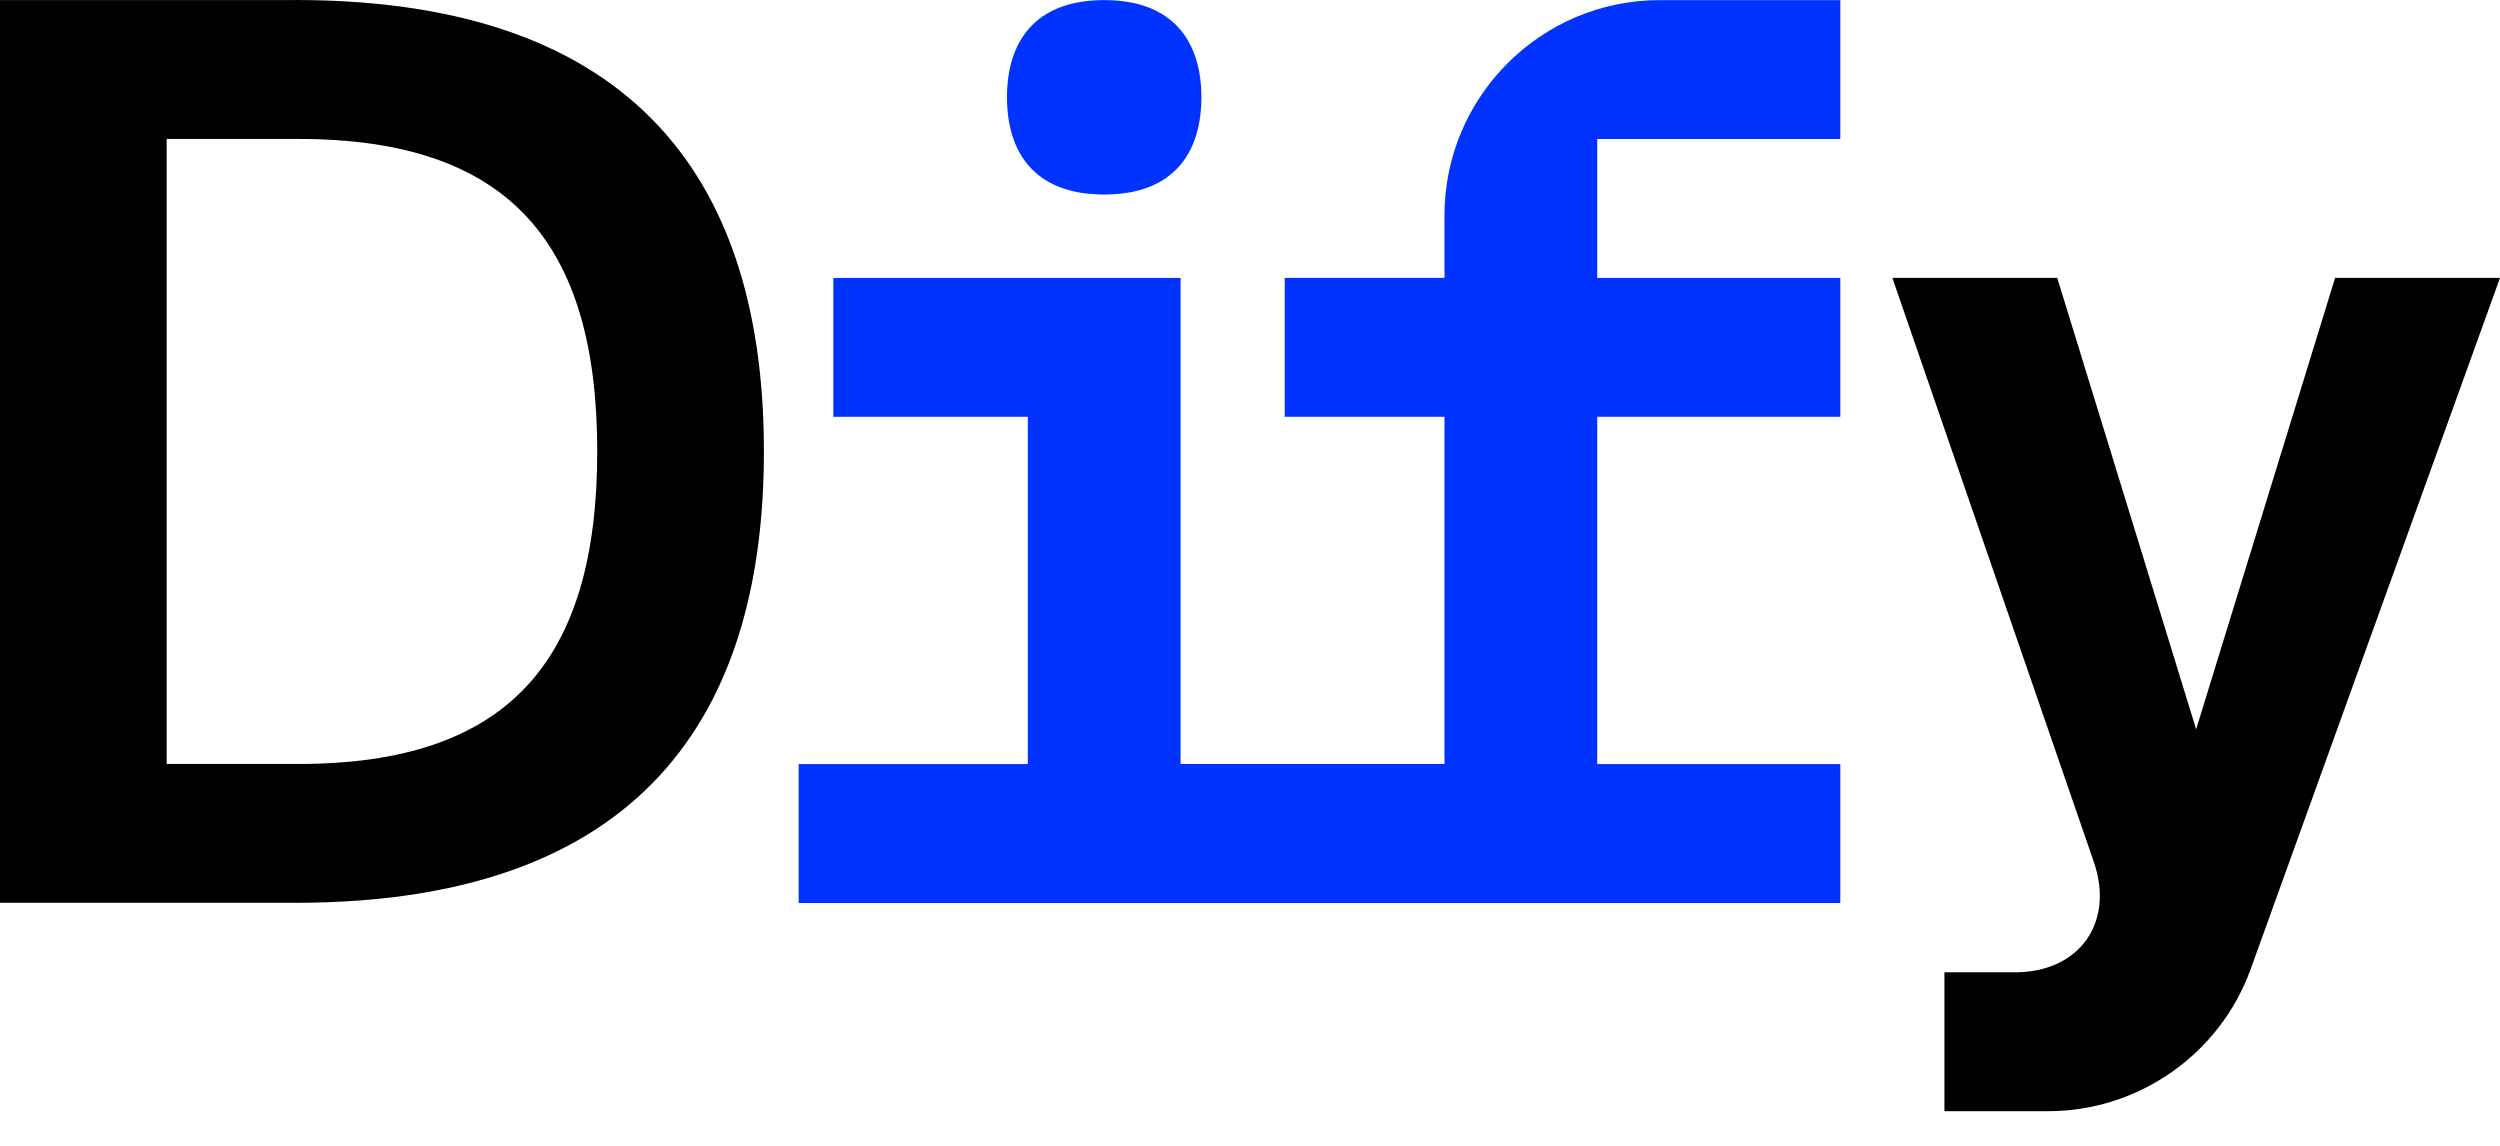
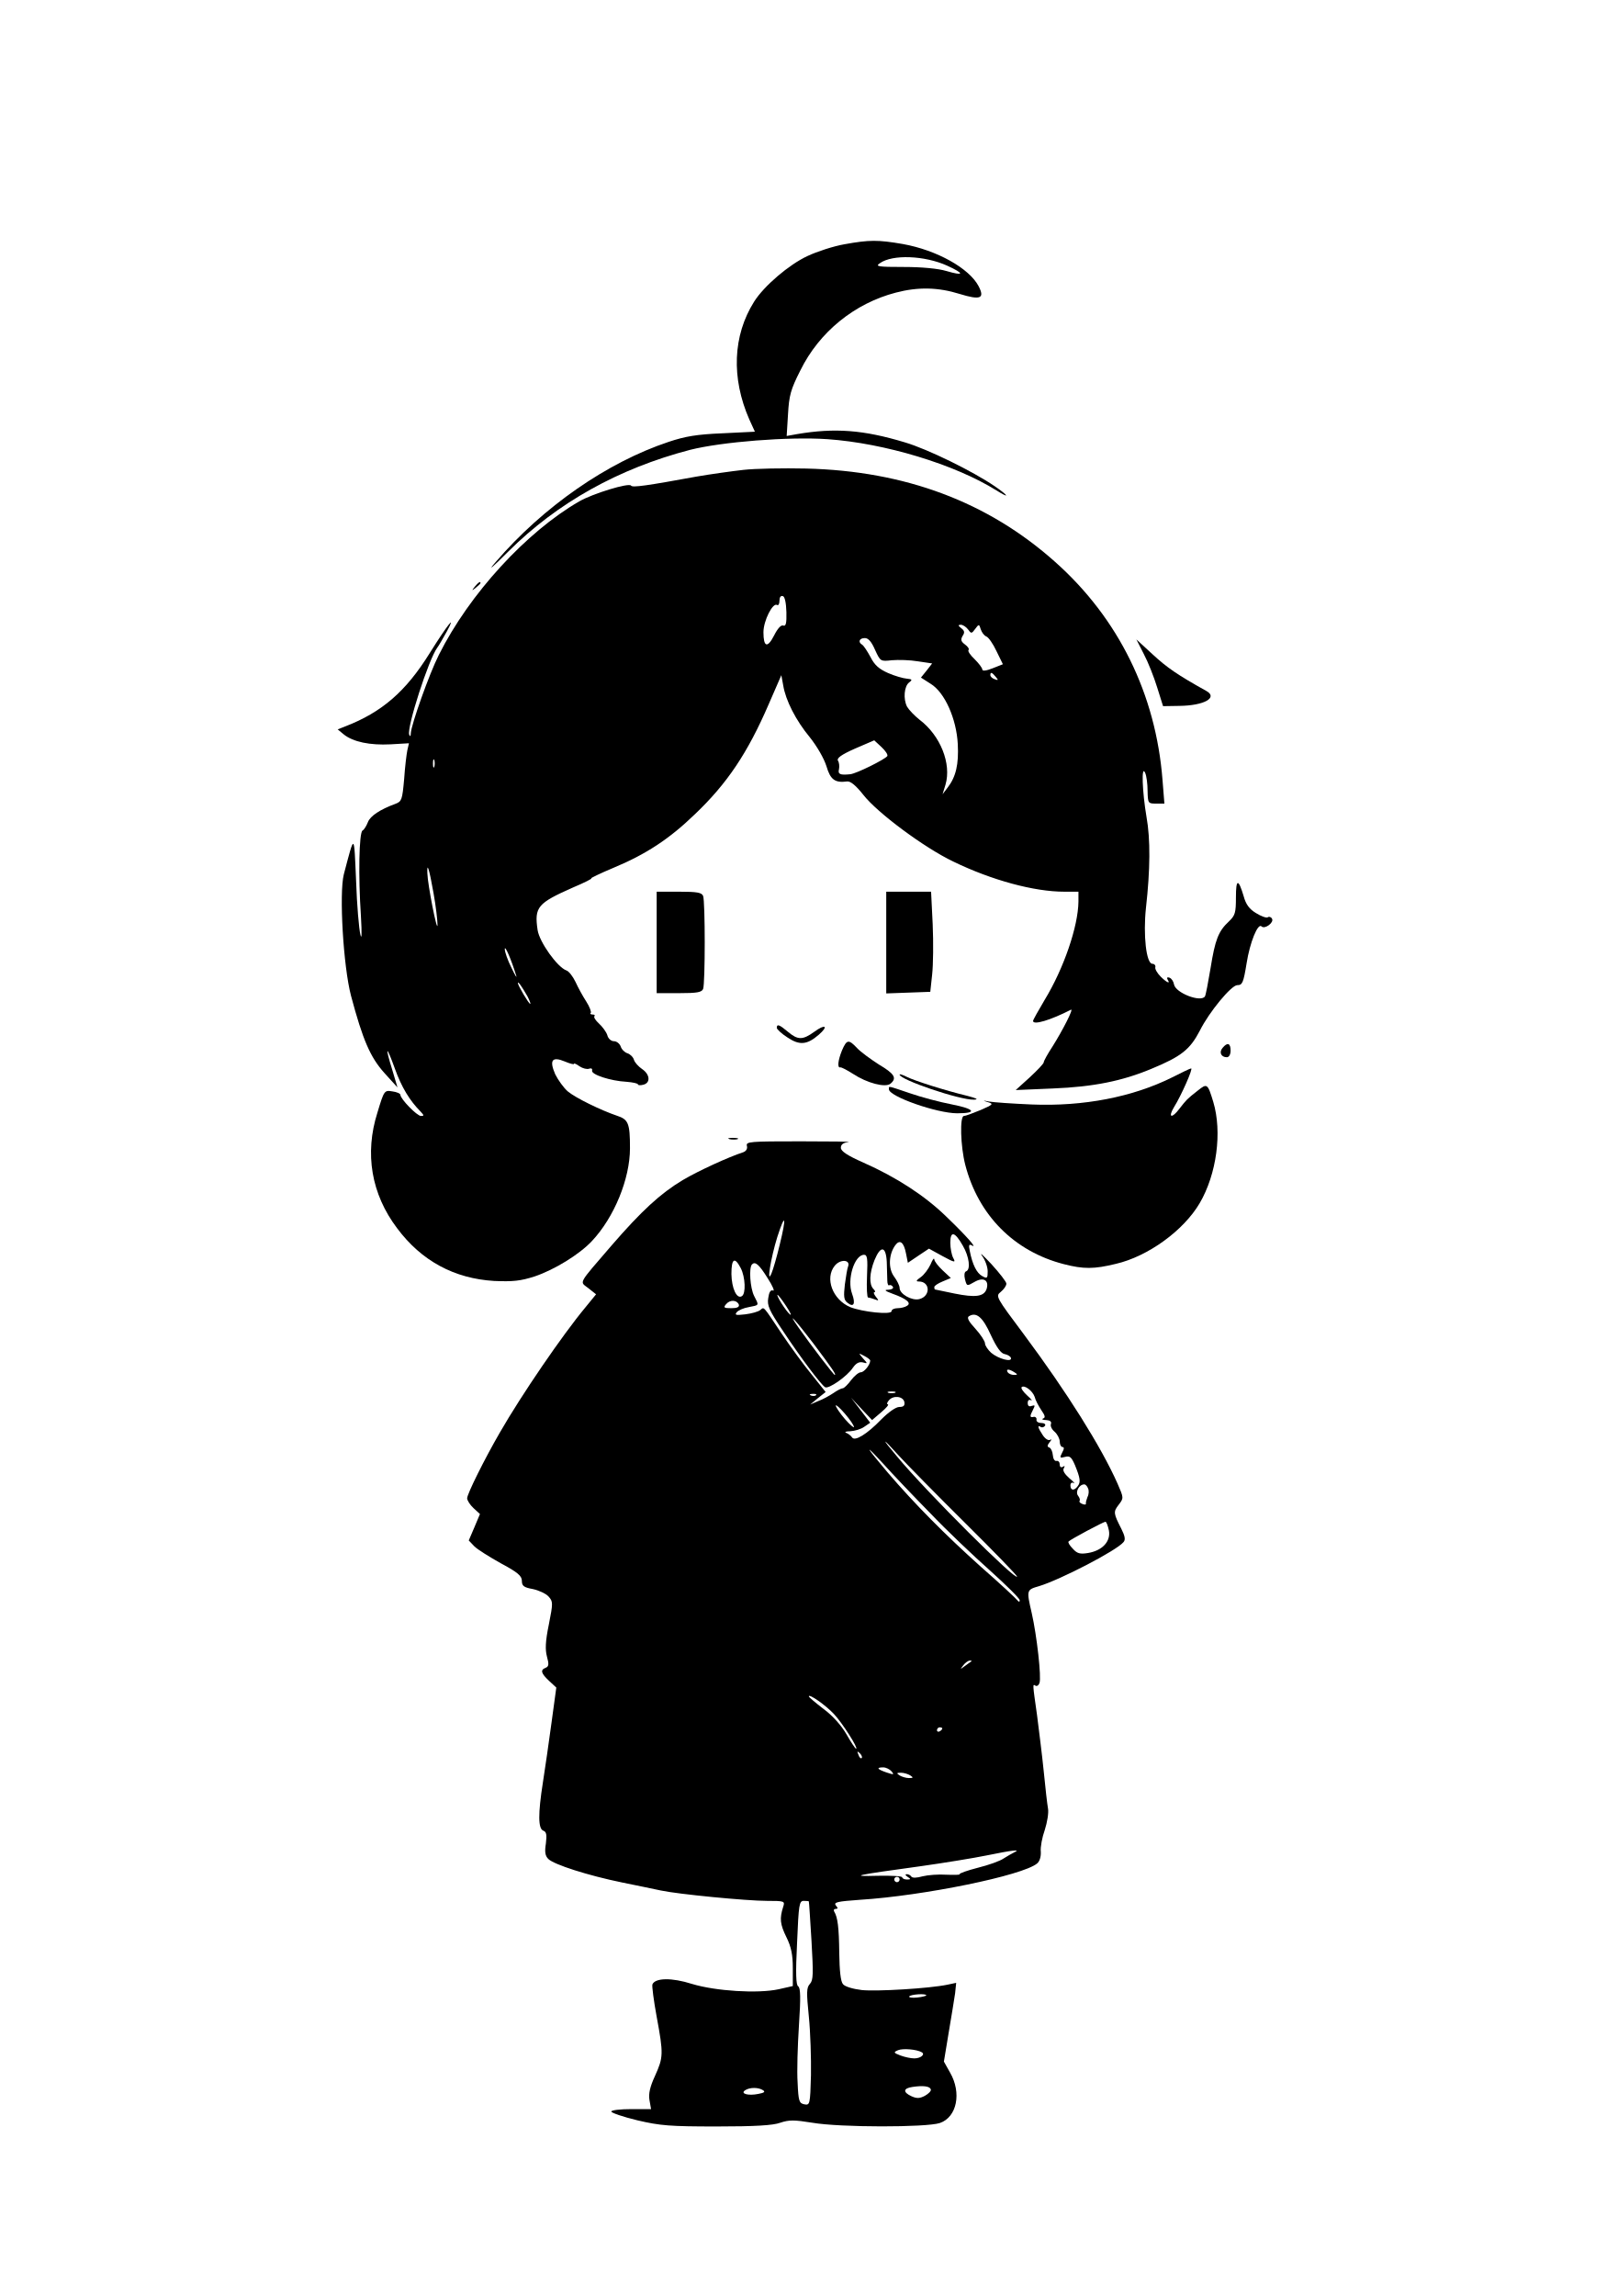
- <svg xmlns="http://www.w3.org/2000/svg" width="48" height="22" viewBox="0 0 48 22" fill="none">
-   <g id="White=False">
-     <g id="if">
-       <path d="M21.2 3.735C22.563 3.735 23.067 2.899 23.067 1.868C23.067 0.837 22.562 0.002 21.2 0.002C19.838 0.002 19.334 0.837 19.334 1.868C19.334 2.899 19.838 3.735 21.2 3.735Z" fill="#0033FF" />
-       <path d="M27.734 4.134V5.335H24.667V8.002H27.734V14.669H22.667V5.336H16V8.003H19.734V14.67H15.334V17.337H35.334V14.67H30.667V8.003H35.334V5.336H30.667V2.669H35.334V0.002H31.867C29.588 0.002 27.734 1.856 27.734 4.135V4.134Z" fill="#0033FF" />
-     </g>
-     <g id="Dy">
-       <path d="M5.667 0.001H0V17.334H5.667C12.667 17.334 14.667 13.334 14.667 8.667C14.667 4 12.667 0 5.667 0V0.001ZM5.734 14.668H3.2V2.668H5.734C9.758 2.668 11.467 4.643 11.467 8.668C11.467 12.692 9.758 14.668 5.734 14.668Z" fill="black" />
-       <path d="M44.834 5.335L42.166 14.002L39.499 5.335H36.333L40.201 16.547C40.604 17.714 39.923 18.668 38.689 18.668H37.333V21.335H39.325C41.063 21.335 42.627 20.236 43.215 18.601L48 5.335H44.834Z" fill="black" />
-     </g>
+ <svg xmlns="http://www.w3.org/2000/svg" version="1.0" width="606pt" height="860pt" viewBox="0 0 606 860" preserveAspectRatio="xMidYMid meet">
+   <g transform="translate(0,860) scale(0.1,-0.1)" fill="#000000" stroke="none">
+     <path d="M3163 7685 c-40 -7 -102 -27 -138 -44 -69 -32 -163 -112 -200 -171 -80 -127 -86 -286 -18 -441 l21 -46 -122 -6 c-95 -4 -138 -11 -201 -32 -231 -77 -470 -243 -648 -450 -33 -38 -15 -23 48 40 183 182 412 310 680 380 119 30 369 50 515 40 214 -15 476 -94 633 -192 51 -32 47 -21 -7 16 -82 56 -251 139 -336 164 -155 47 -263 55 -404 31 l-39 -7 5 81 c4 71 10 93 46 164 71 145 204 252 358 292 84 22 159 20 239 -5 78 -24 95 -17 71 29 -35 67 -156 135 -284 158 -93 16 -125 16 -219 -1z m385 -80 c66 -30 65 -40 -3 -20 -30 9 -91 15 -159 15 -98 0 -108 2 -90 14 47 34 168 29 252 -9z" />
+     <path d="M2785 6840 c-44 -5 -123 -16 -175 -25 -186 -34 -241 -42 -246 -34 -7 12 -144 -30 -194 -59 -198 -114 -412 -347 -526 -575 -36 -71 -103 -260 -105 -293 0 -12 -3 -14 -6 -6 -10 26 73 283 105 326 5 6 21 34 36 61 38 70 1 23 -64 -81 -90 -145 -180 -222 -317 -275 l-28 -11 23 -19 c35 -28 98 -41 175 -37 l69 4 -6 -26 c-3 -14 -9 -63 -12 -108 -7 -78 -9 -84 -33 -93 -57 -21 -94 -45 -103 -69 -5 -13 -14 -28 -20 -31 -13 -8 -16 -171 -6 -319 4 -69 3 -93 -2 -70 -5 19 -13 109 -16 200 -8 182 -5 180 -46 25 -18 -71 -2 -345 27 -455 44 -165 72 -230 125 -289 l49 -54 -19 64 c-29 93 -23 96 9 7 25 -70 56 -121 97 -162 13 -14 13 -16 1 -16 -15 0 -77 64 -77 79 0 5 -14 11 -30 13 -30 5 -31 4 -56 -79 -49 -154 -23 -306 74 -434 91 -122 214 -188 363 -197 71 -3 99 0 152 17 74 25 167 82 214 132 84 89 143 234 143 348 0 94 -6 108 -49 122 -59 20 -154 66 -184 91 -15 13 -36 42 -47 64 -23 53 -12 68 36 48 19 -8 34 -12 34 -9 0 4 10 -1 21 -9 12 -8 28 -12 36 -9 8 3 13 0 11 -7 -4 -15 70 -39 129 -42 24 -2 43 -6 43 -10 0 -3 9 -4 20 -1 28 7 25 39 -5 59 -13 9 -27 24 -30 34 -3 11 -15 22 -25 25 -10 3 -22 15 -25 26 -4 10 -15 19 -25 19 -11 0 -22 10 -25 23 -4 12 -18 31 -31 43 -13 12 -21 24 -17 28 3 3 0 6 -7 6 -7 0 -11 3 -7 6 3 3 -4 23 -17 43 -13 20 -31 53 -40 73 -10 21 -25 40 -34 43 -34 12 -101 106 -108 151 -13 87 0 101 133 160 43 18 74 34 68 34 -5 0 32 18 82 39 123 51 211 109 306 201 121 115 198 230 277 413 l47 108 7 -38 c9 -56 47 -131 100 -195 27 -34 53 -79 62 -108 15 -51 32 -63 78 -57 13 1 33 -16 60 -50 52 -67 228 -198 337 -250 144 -70 303 -113 416 -113 l53 0 0 -37 c-1 -93 -55 -251 -127 -369 -23 -39 -43 -74 -43 -78 0 -17 66 3 142 42 11 5 -31 -77 -68 -136 -19 -29 -34 -56 -34 -61 0 -5 -24 -30 -52 -56 l-53 -48 140 6 c151 6 259 28 367 73 114 47 146 73 183 144 35 70 118 170 140 170 19 0 23 8 35 82 12 77 42 152 56 138 12 -12 48 15 39 29 -3 6 -11 9 -16 5 -5 -3 -25 4 -44 16 -25 15 -38 33 -46 63 -20 67 -29 66 -29 -4 0 -58 -3 -68 -26 -90 -40 -37 -52 -69 -69 -175 -9 -54 -18 -101 -21 -106 -15 -24 -111 13 -116 45 -2 11 -9 22 -17 25 -8 3 -11 0 -7 -7 12 -18 -3 -12 -26 11 -13 13 -22 29 -20 35 2 7 -4 13 -11 13 -23 0 -35 108 -24 210 16 142 17 257 2 340 -16 94 -20 199 -5 165 5 -11 9 -41 9 -67 1 -47 2 -48 32 -48 l31 0 -7 88 c-25 322 -165 606 -402 817 -252 225 -562 341 -933 350 -85 2 -191 0 -235 -5z m161 -533 c1 -42 -2 -54 -12 -50 -8 3 -21 -11 -34 -37 -25 -49 -40 -44 -40 12 0 43 35 112 51 102 5 -3 9 4 9 16 0 13 5 20 13 17 7 -2 12 -25 13 -60z m680 -64 c12 -17 14 -17 27 1 14 19 15 19 21 -1 4 -12 13 -24 21 -27 8 -3 25 -27 38 -55 l24 -49 -38 -15 c-25 -10 -39 -11 -39 -5 0 6 -13 23 -29 39 -16 15 -26 30 -23 34 4 4 -2 13 -13 21 -15 11 -17 18 -9 32 9 13 7 20 -5 29 -12 10 -13 12 -2 13 8 0 20 -8 27 -17z m-348 -77 c20 -43 20 -44 63 -39 24 2 68 1 97 -4 l54 -8 -21 -27 -21 -26 36 -23 c53 -32 97 -131 102 -226 4 -76 -7 -123 -38 -163 l-19 -25 11 36 c23 78 -19 184 -97 243 -19 15 -40 37 -47 49 -15 29 -11 77 8 91 13 10 11 12 -9 14 -13 1 -45 10 -70 21 -34 15 -51 30 -66 60 -12 22 -25 42 -31 46 -17 10 -11 25 10 25 13 0 25 -14 38 -44z m452 -101 c11 -13 10 -14 -4 -9 -9 3 -16 10 -16 15 0 13 6 11 20 -6z m-406 -297 c-8 -12 -116 -66 -139 -68 -38 -4 -47 0 -42 19 2 10 1 25 -4 32 -5 9 12 22 64 45 l72 31 27 -25 c15 -14 25 -29 22 -34z m-1697 -40 c-3 -7 -5 -2 -5 12 0 14 2 19 5 13 2 -7 2 -19 0 -25z m-3 -473 c9 -50 15 -103 15 -120 -1 -31 -37 152 -38 194 -2 45 7 17 23 -74z m310 -310 c3 -11 -5 3 -18 30 -14 28 -25 59 -25 70 0 17 24 -38 43 -100z m42 -77 c8 -16 13 -28 10 -28 -5 0 -46 69 -46 78 0 8 15 -13 36 -50z" />
+     <path d="M1779 6403 c-13 -16 -12 -17 4 -4 9 7 17 15 17 17 0 8 -8 3 -21 -13z" />
+     <path d="M4285 6150 c16 -30 38 -86 50 -125 l22 -70 61 1 c93 1 146 31 101 56 -108 60 -148 88 -200 136 l-62 57 28 -55z" />
+     <path d="M2460 5070 l0 -190 84 0 c67 0 85 3 90 16 8 20 8 328 0 348 -5 13 -23 16 -90 16 l-84 0 0 -190z" />
+     <path d="M3320 5070 l0 -191 83 3 82 3 7 65 c4 36 5 120 2 188 l-6 122 -84 0 -84 0 0 -190z" />
+     <path d="M2910 4750 c0 -5 18 -22 40 -36 45 -30 73 -28 117 10 38 33 25 42 -17 11 -43 -31 -61 -31 -98 0 -32 27 -42 31 -42 15z" />
+     <path d="M3154 4665 c-15 -37 -18 -66 -6 -63 4 1 25 -10 47 -24 53 -35 122 -53 141 -37 25 21 15 37 -44 72 -31 20 -68 47 -81 61 -32 34 -39 33 -57 -9z" />
+     <path d="M4580 4675 c-14 -16 -6 -35 16 -35 8 0 14 10 14 25 0 28 -12 32 -30 10z" />
+     <path d="M4390 4564 c-147 -73 -331 -109 -525 -101 -71 3 -143 8 -160 11 -24 5 -25 4 -5 -2 23 -7 21 -9 -27 -30 -29 -12 -56 -22 -62 -22 -16 0 -13 -113 5 -183 49 -189 183 -324 369 -372 74 -19 113 -19 195 1 121 28 254 125 314 227 64 109 85 267 51 380 -21 69 -23 70 -58 42 -41 -32 -43 -35 -68 -67 -29 -39 -45 -35 -21 5 27 43 73 147 64 145 -4 0 -36 -16 -72 -34z" />
+     <path d="M3370 4575 c0 -19 226 -96 279 -94 18 1 10 5 -24 14 -87 21 -199 57 -227 71 -16 8 -28 12 -28 9z" />
+     <path d="M3330 4520 c0 -27 180 -90 256 -90 76 0 67 16 -19 33 -47 9 -118 28 -158 42 -86 29 -79 28 -79 15z" />
+     <path d="M2733 4333 c9 -2 23 -2 30 0 6 3 -1 5 -18 5 -16 0 -22 -2 -12 -5z" />
+     <path d="M2798 4308 c3 -11 -3 -20 -14 -24 -53 -17 -167 -69 -226 -104 -84 -50 -156 -117 -266 -244 -130 -151 -121 -135 -88 -161 l29 -23 -40 -49 c-85 -102 -239 -327 -320 -468 -58 -100 -123 -231 -123 -247 0 -8 11 -25 24 -37 l24 -22 -21 -50 -21 -49 21 -22 c12 -12 57 -40 100 -64 62 -33 78 -47 78 -65 0 -19 7 -25 41 -31 23 -5 49 -17 59 -28 17 -19 17 -24 1 -105 -13 -63 -14 -94 -7 -120 8 -29 7 -37 -5 -42 -21 -8 -17 -21 13 -49 l27 -25 -18 -132 c-10 -73 -24 -172 -32 -222 -19 -121 -18 -174 1 -182 12 -4 14 -15 10 -48 -5 -31 -3 -46 9 -58 21 -21 149 -62 276 -88 58 -12 123 -25 145 -30 64 -14 323 -39 398 -39 66 0 68 -1 61 -22 -14 -44 -12 -65 12 -114 18 -36 24 -66 24 -116 l0 -67 -53 -12 c-78 -17 -236 -7 -325 20 -75 24 -138 23 -148 -2 -2 -7 5 -61 16 -121 26 -140 25 -152 -6 -221 -19 -41 -25 -67 -21 -91 l6 -34 -75 0 c-41 0 -74 -4 -74 -9 0 -5 44 -20 98 -33 85 -20 122 -23 297 -23 143 0 211 4 238 14 33 11 52 11 120 0 105 -18 427 -18 478 -1 64 22 82 113 38 189 l-23 41 18 109 c10 59 21 126 24 147 l4 39 -33 -7 c-67 -14 -265 -26 -321 -20 -33 4 -63 13 -70 22 -9 10 -13 51 -14 116 -1 97 -6 135 -19 156 -3 6 -1 10 6 10 8 0 9 3 0 13 -9 12 7 15 90 21 239 15 610 91 664 136 10 8 15 26 14 44 -2 17 5 54 15 82 9 28 15 64 12 80 -3 16 -10 78 -16 139 -6 60 -18 155 -25 210 -17 120 -17 118 -6 111 5 -3 12 1 15 10 8 20 -10 179 -29 262 -20 87 -20 87 28 101 79 24 290 133 316 165 8 9 5 23 -8 49 -30 59 -31 64 -10 91 19 25 19 25 -5 80 -61 137 -189 341 -349 556 -107 143 -108 145 -88 161 12 10 21 23 21 31 0 7 -26 40 -56 73 -31 33 -46 47 -35 31 12 -16 21 -42 21 -58 0 -26 -2 -28 -20 -18 -21 11 -37 43 -47 94 -5 23 -3 27 8 21 22 -13 -19 34 -96 108 -80 78 -186 147 -310 202 -61 27 -85 43 -85 56 0 12 9 19 28 21 15 2 -66 3 -179 3 -191 0 -205 -1 -201 -17z m123 -370 c-11 -46 -25 -94 -31 -108 -19 -45 -3 57 22 137 30 93 35 77 9 -29z m686 -4 c24 -41 30 -90 12 -96 -6 -2 -8 -14 -4 -30 7 -26 7 -26 35 -10 34 20 56 7 46 -26 -10 -29 -42 -33 -121 -17 -39 8 -71 15 -72 15 -2 0 -3 4 -3 9 0 5 14 14 31 21 l31 13 -31 29 c-17 16 -31 34 -31 41 -1 7 -7 -2 -14 -19 -8 -17 -24 -39 -37 -48 -17 -12 -19 -16 -7 -16 43 0 45 -55 2 -66 -28 -7 -74 19 -74 42 0 8 -9 27 -21 43 -22 30 -20 83 5 117 17 23 32 11 40 -31 l7 -35 40 27 39 26 51 -28 c46 -25 50 -25 40 -7 -6 11 -11 37 -11 57 0 46 17 42 47 -11z m-285 -61 c1 -27 2 -58 2 -70 0 -12 4 -20 7 -17 4 2 10 0 14 -6 3 -6 -4 -10 -17 -11 -17 0 -14 -4 16 -15 53 -19 71 -35 54 -45 -7 -5 -23 -9 -35 -9 -13 0 -23 -5 -23 -11 0 -15 -110 -3 -155 15 -66 28 -96 108 -58 155 21 26 60 23 50 -3 -3 -7 -8 -37 -12 -67 -5 -44 -4 -58 9 -68 24 -20 32 -5 18 33 -20 54 9 146 45 146 12 0 14 -14 11 -80 -2 -44 0 -80 4 -80 3 0 15 -3 25 -7 16 -6 16 -5 4 10 -7 9 -10 17 -5 17 4 0 3 5 -4 12 -17 17 -15 60 4 108 23 56 43 53 46 -7z m-547 -23 c17 -33 20 -96 4 -105 -19 -12 -38 29 -39 83 0 58 12 66 35 22z m101 -38 c18 -28 27 -49 20 -46 -9 4 -15 -6 -18 -28 -5 -28 4 -47 55 -123 67 -101 142 -201 158 -211 13 -8 83 41 104 73 12 17 23 23 37 20 19 -5 19 -5 1 15 -18 21 -18 21 5 9 12 -6 22 -14 22 -17 0 -16 -23 -44 -35 -44 -8 0 -24 -13 -37 -30 -12 -16 -26 -30 -31 -30 -5 0 -21 -8 -35 -18 -15 -10 -40 -24 -57 -30 l-30 -13 29 24 29 23 -52 65 c-29 35 -80 105 -113 154 -72 108 -65 100 -80 88 -7 -6 -32 -13 -56 -16 -35 -4 -41 -3 -32 8 6 7 26 16 45 19 40 8 39 5 20 42 -15 30 -20 105 -8 118 12 12 26 1 59 -52z m69 -104 c16 -24 22 -38 14 -31 -15 12 -53 73 -46 73 2 0 17 -19 32 -42z m-177 5 c2 -9 -7 -13 -28 -13 -28 0 -31 2 -20 15 15 18 41 16 48 -2z m944 -114 c22 -47 38 -69 52 -71 10 -2 21 -8 23 -14 6 -18 -47 -4 -74 19 -12 11 -23 27 -23 35 0 8 -16 33 -36 55 -26 28 -33 42 -24 47 28 17 52 -4 82 -71z m-665 -31 c72 -96 87 -118 80 -118 -4 0 -89 111 -136 178 -47 67 -11 28 56 -60z m753 -108 c13 -8 13 -10 -2 -10 -9 0 -20 5 -23 10 -8 13 5 13 25 0z m76 -92 c3 -13 15 -35 25 -50 14 -20 16 -28 7 -31 -7 -3 -2 -6 11 -6 15 -1 21 -6 18 -15 -3 -7 3 -20 14 -29 10 -9 19 -26 19 -37 0 -11 5 -20 10 -20 7 0 7 -7 -1 -21 -10 -20 -9 -21 11 -16 18 5 24 -1 37 -31 20 -49 22 -64 10 -79 -13 -18 -27 -16 -27 3 0 9 5 13 13 9 6 -4 -1 5 -17 18 -18 16 -26 29 -21 37 5 9 4 11 -3 6 -7 -4 -12 -1 -12 8 0 9 -5 15 -12 14 -7 -2 -13 8 -14 22 -1 13 -7 26 -13 28 -9 3 -8 8 1 20 8 9 8 13 2 9 -7 -4 -19 4 -28 18 -18 27 -21 39 -7 30 5 -3 12 -1 16 5 3 5 -3 10 -14 10 -12 0 -20 6 -18 13 1 6 -4 11 -10 10 -16 -4 -16 2 -3 27 8 16 8 18 -5 14 -10 -4 -15 0 -15 11 0 10 5 14 13 10 6 -4 0 5 -15 18 -15 14 -24 27 -21 31 10 10 41 -13 49 -36z m-523 15 c-7 -2 -19 -2 -25 0 -7 3 -2 5 12 5 14 0 19 -2 13 -5z m-296 -9 c-3 -3 -12 -4 -19 -1 -8 3 -5 6 6 6 11 1 17 -2 13 -5z m331 -26 c2 -13 -3 -18 -19 -18 -13 0 -40 -19 -68 -47 -53 -55 -99 -83 -109 -67 -4 6 -14 14 -22 17 -8 3 -1 6 15 6 17 1 41 8 53 17 l22 15 -36 47 -36 47 39 -42 40 -42 34 29 c19 16 30 29 25 30 -5 0 -3 7 4 15 17 20 54 15 58 -7z m-189 -93 c1 -5 -15 8 -34 30 -19 22 -34 45 -34 50 -1 6 15 -8 34 -30 19 -22 34 -44 34 -50z m418 -361 c106 -105 193 -195 193 -199 0 -21 -338 315 -450 450 -60 71 -57 74 4 6 33 -36 147 -152 253 -257z m-132 38 c60 -63 161 -159 223 -214 61 -55 112 -105 112 -112 0 -7 -3 -7 -8 -1 -4 6 -65 63 -137 126 -135 121 -248 235 -350 354 -84 99 -91 114 -15 31 35 -39 114 -122 175 -184z m591 93 c4 -8 3 -23 -2 -32 -4 -10 -7 -21 -6 -25 1 -4 -5 -5 -14 -1 -8 3 -12 8 -10 11 3 3 1 11 -5 19 -12 14 3 43 23 43 5 0 11 -7 14 -15z m78 -157 c8 -41 -24 -76 -78 -85 -30 -5 -41 -2 -57 16 -12 12 -19 24 -16 27 7 8 131 74 138 74 4 0 9 -14 13 -32z m-515 -491 c-2 -1 -13 -9 -24 -17 -19 -14 -19 -14 -6 3 7 9 18 17 24 17 6 0 8 -1 6 -3z m-515 -197 c32 -34 93 -130 83 -130 -3 0 -19 24 -36 54 -19 33 -52 70 -86 95 -30 23 -55 44 -55 47 0 11 62 -32 94 -66z m406 -54 c0 -3 -4 -8 -10 -11 -5 -3 -10 -1 -10 4 0 6 5 11 10 11 6 0 10 -2 10 -4z m-302 -111 c-3 -3 -9 2 -12 12 -6 14 -5 15 5 6 7 -7 10 -15 7 -18z m112 -50 c11 -13 8 -13 -19 -4 -35 12 -40 19 -12 19 10 0 24 -7 31 -15z m70 -15 c12 -8 12 -10 -5 -10 -11 0 -27 5 -35 10 -12 8 -12 10 5 10 11 0 27 -5 35 -10z m390 -288 c-8 -4 -26 -14 -40 -23 -14 -10 -57 -25 -97 -35 -39 -10 -70 -21 -68 -24 2 -3 -21 -3 -50 -2 -29 2 -69 -1 -89 -6 -21 -6 -38 -7 -42 -1 -3 5 -11 9 -17 9 -7 0 -6 -4 3 -10 13 -8 12 -10 -2 -10 -10 0 -18 4 -18 8 0 5 -42 7 -92 6 -111 -3 -85 2 162 36 85 12 196 30 245 40 98 20 131 24 105 12z m-430 -102 c0 -5 -4 -10 -10 -10 -5 0 -10 5 -10 10 0 6 5 10 10 10 6 0 10 -4 10 -10z m-340 -82 c1 -2 5 -68 10 -148 7 -123 7 -147 -6 -161 -13 -14 -13 -32 -4 -122 6 -58 9 -157 8 -220 -3 -110 -4 -113 -25 -109 -19 4 -22 11 -25 81 -3 42 0 138 5 215 7 105 6 140 -3 146 -8 5 -10 47 -4 164 6 143 8 156 25 156 11 0 19 -1 19 -2z m440 -352 c0 -2 -15 -6 -34 -8 -19 -2 -32 0 -30 4 5 8 64 12 64 4z m-17 -213 c14 -8 -4 -23 -28 -23 -13 0 -36 5 -52 11 -26 10 -27 12 -8 20 18 7 69 3 88 -8z m34 -139 c2 -6 -8 -16 -22 -24 -19 -10 -30 -11 -50 -2 -33 15 -32 30 3 35 40 6 65 3 69 -9z m-629 -3 c10 -6 5 -10 -17 -14 -38 -8 -70 1 -49 14 17 11 49 11 66 0z" />
  </g>
</svg>
